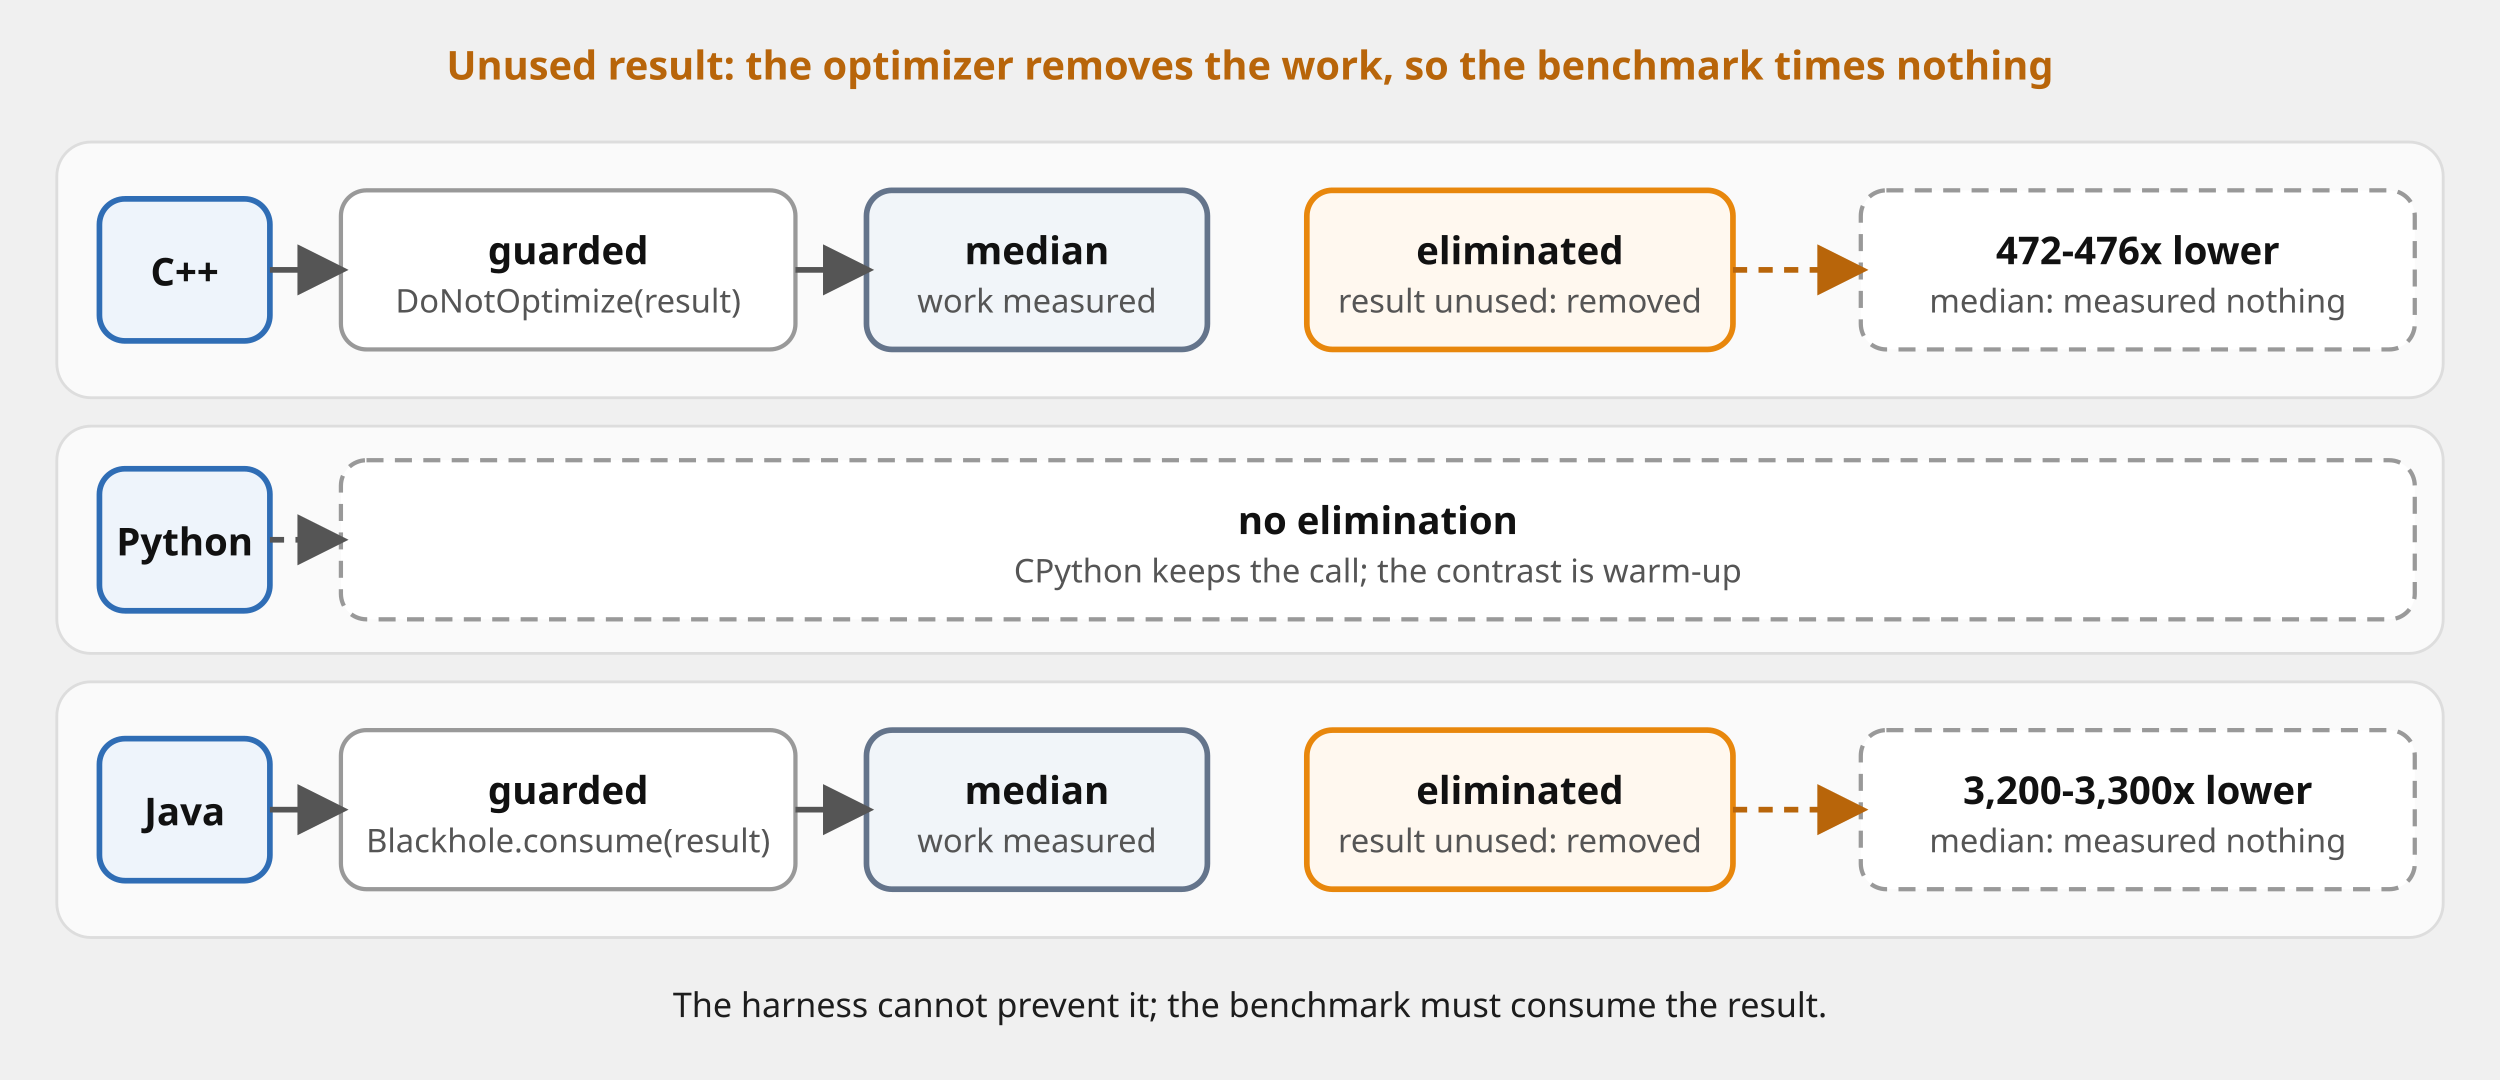
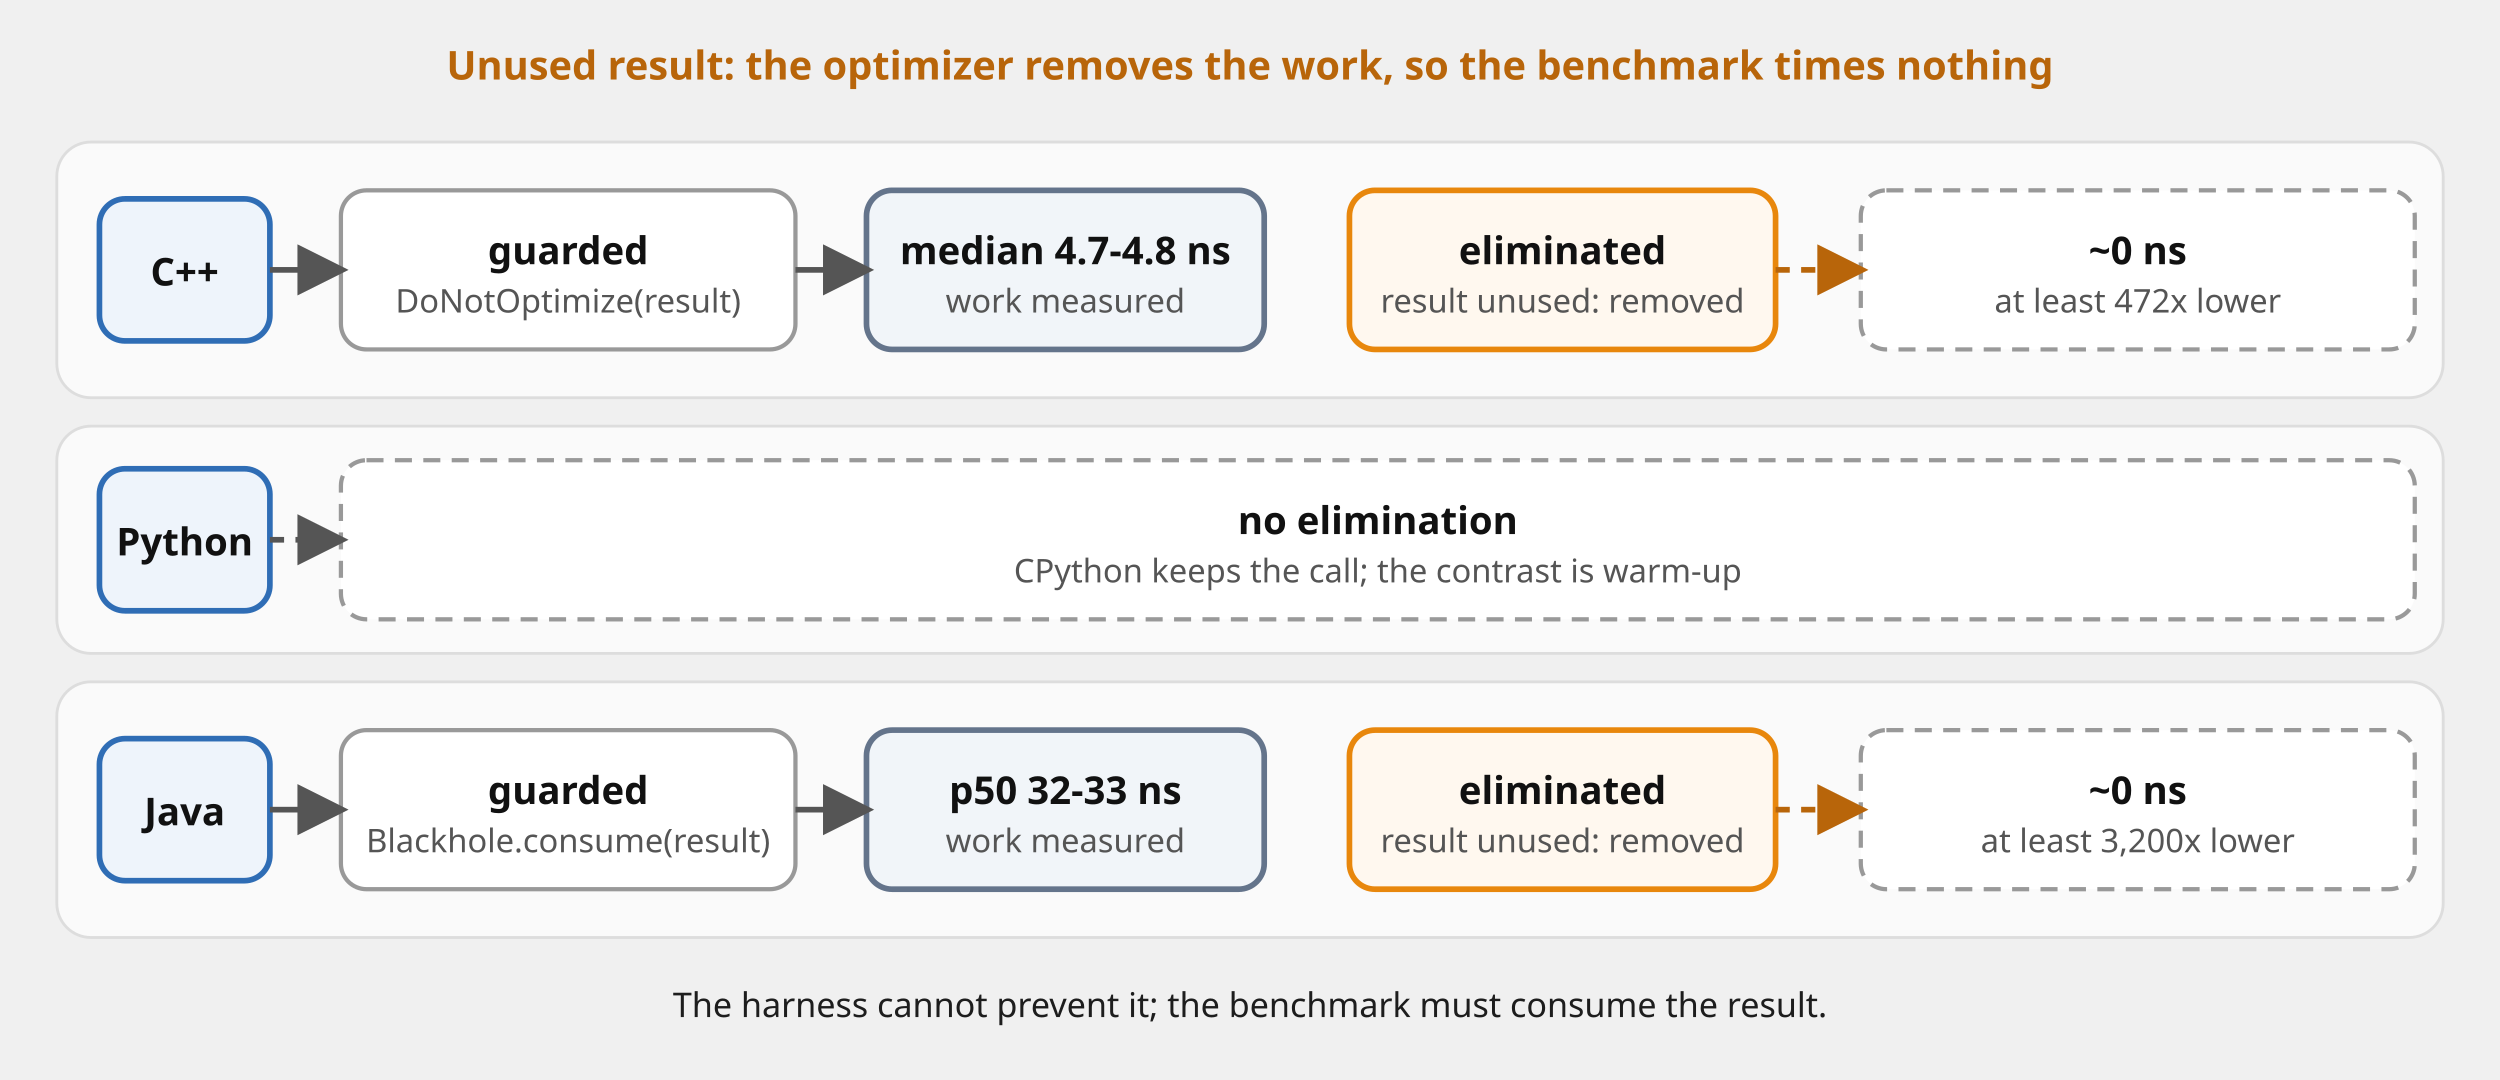
<svg xmlns="http://www.w3.org/2000/svg" viewBox="0 0 880 380" font-family="'Red Hat Text', system-ui, sans-serif" role="img">
  <defs>
    <marker id="a" viewBox="0 0 10 10" refX="8.5" refY="5" markerWidth="9" markerHeight="9" orient="auto-start-reverse">
      <path d="M0,0 L10,5 L0,10 z" fill="#555" />
    </marker>
    <marker id="am" viewBox="0 0 10 10" refX="8.5" refY="5" markerWidth="9" markerHeight="9" orient="auto-start-reverse">
      <path d="M0,0 L10,5 L0,10 z" fill="#b8650a" />
    </marker>
  </defs>
  <rect x="20" y="50" width="840" height="90" rx="12" fill="#fafafa" stroke="#ddd" />
  <rect x="20" y="150" width="840" height="80" rx="12" fill="#fafafa" stroke="#ddd" />
  <rect x="20" y="240" width="840" height="90" rx="12" fill="#fafafa" stroke="#ddd" />
  <rect x="35" y="70" width="60" height="50" rx="9" fill="#eef4fb" stroke="#2f6db5" stroke-width="2" />
  <text x="65.0" y="100.5" font-size="13.5" font-weight="700" fill="#111111" text-anchor="middle">C++</text>
  <rect x="120" y="67" width="160" height="56" rx="9" fill="#ffffff" stroke="#999999" stroke-width="1.5" />
  <text x="200.0" y="93.0" font-size="13.5" font-weight="700" fill="#111111" text-anchor="middle">guarded</text>
  <text x="200.0" y="110.0" font-size="11.5" fill="#555555" text-anchor="middle">DoNotOptimize(result)</text>
-   <rect x="305" y="67" width="120" height="56" rx="9" fill="#f1f5f9" stroke="#64748b" stroke-width="2" />
-   <text x="365.0" y="93.0" font-size="13.5" font-weight="700" fill="#111111" text-anchor="middle">median</text>
-   <text x="365.0" y="110.0" font-size="11.5" fill="#555555" text-anchor="middle">work measured</text>
-   <rect x="460" y="67" width="150" height="56" rx="9" fill="#fff8ef" stroke="#e8870c" stroke-width="2" />
-   <text x="535.0" y="93.0" font-size="13.5" font-weight="700" fill="#111111" text-anchor="middle">eliminated</text>
-   <text x="535.0" y="110.0" font-size="11.5" fill="#555555" text-anchor="middle">result unused: removed</text>
+   <rect x="305" y="67" width="140" height="56" rx="9" fill="#f1f5f9" stroke="#64748b" stroke-width="2" />
+   <text x="375.0" y="93.0" font-size="13.5" font-weight="700" fill="#111111" text-anchor="middle">median 4.7-4.8 ns</text>
+   <text x="375.0" y="110.0" font-size="11.5" fill="#555555" text-anchor="middle">work measured</text>
+   <rect x="475" y="67" width="150" height="56" rx="9" fill="#fff8ef" stroke="#e8870c" stroke-width="2" />
+   <text x="550.0" y="93.0" font-size="13.5" font-weight="700" fill="#111111" text-anchor="middle">eliminated</text>
+   <text x="550.0" y="110.0" font-size="11.5" fill="#555555" text-anchor="middle">result unused: removed</text>
  <rect x="655" y="67" width="195" height="56" rx="9" fill="#ffffff" stroke="#999999" stroke-width="1.5" stroke-dasharray="6 4" />
-   <text x="752.5" y="93.0" font-size="13.5" font-weight="700" fill="#111111" text-anchor="middle">472-476x lower</text>
-   <text x="752.5" y="110.0" font-size="11.5" fill="#555555" text-anchor="middle">median: measured nothing</text>
+   <text x="752.5" y="93.0" font-size="13.5" font-weight="700" fill="#111111" text-anchor="middle">~0 ns</text>
+   <text x="752.5" y="110.0" font-size="11.5" fill="#555555" text-anchor="middle">at least 472x lower</text>
  <rect x="35" y="260" width="60" height="50" rx="9" fill="#eef4fb" stroke="#2f6db5" stroke-width="2" />
  <text x="65.0" y="290.5" font-size="13.5" font-weight="700" fill="#111111" text-anchor="middle">Java</text>
  <rect x="120" y="257" width="160" height="56" rx="9" fill="#ffffff" stroke="#999999" stroke-width="1.5" />
  <text x="200.0" y="283.0" font-size="13.5" font-weight="700" fill="#111111" text-anchor="middle">guarded</text>
  <text x="200.0" y="300.0" font-size="11.5" fill="#555555" text-anchor="middle">Blackhole.consume(result)</text>
-   <rect x="305" y="257" width="120" height="56" rx="9" fill="#f1f5f9" stroke="#64748b" stroke-width="2" />
-   <text x="365.0" y="283.0" font-size="13.5" font-weight="700" fill="#111111" text-anchor="middle">median</text>
-   <text x="365.0" y="300.0" font-size="11.5" fill="#555555" text-anchor="middle">work measured</text>
-   <rect x="460" y="257" width="150" height="56" rx="9" fill="#fff8ef" stroke="#e8870c" stroke-width="2" />
-   <text x="535.0" y="283.0" font-size="13.5" font-weight="700" fill="#111111" text-anchor="middle">eliminated</text>
-   <text x="535.0" y="300.0" font-size="11.5" fill="#555555" text-anchor="middle">result unused: removed</text>
+   <rect x="305" y="257" width="140" height="56" rx="9" fill="#f1f5f9" stroke="#64748b" stroke-width="2" />
+   <text x="375.0" y="283.0" font-size="13.5" font-weight="700" fill="#111111" text-anchor="middle">p50 32-33 ns</text>
+   <text x="375.0" y="300.0" font-size="11.5" fill="#555555" text-anchor="middle">work measured</text>
+   <rect x="475" y="257" width="150" height="56" rx="9" fill="#fff8ef" stroke="#e8870c" stroke-width="2" />
+   <text x="550.0" y="283.0" font-size="13.5" font-weight="700" fill="#111111" text-anchor="middle">eliminated</text>
+   <text x="550.0" y="300.0" font-size="11.5" fill="#555555" text-anchor="middle">result unused: removed</text>
  <rect x="655" y="257" width="195" height="56" rx="9" fill="#ffffff" stroke="#999999" stroke-width="1.5" stroke-dasharray="6 4" />
-   <text x="752.5" y="283.0" font-size="13.5" font-weight="700" fill="#111111" text-anchor="middle">3,200-3,300x lower</text>
-   <text x="752.5" y="300.0" font-size="11.5" fill="#555555" text-anchor="middle">median: measured nothing</text>
+   <text x="752.5" y="283.0" font-size="13.5" font-weight="700" fill="#111111" text-anchor="middle">~0 ns</text>
+   <text x="752.5" y="300.0" font-size="11.5" fill="#555555" text-anchor="middle">at least 3,200x lower</text>
  <rect x="35" y="165" width="60" height="50" rx="9" fill="#eef4fb" stroke="#2f6db5" stroke-width="2" />
  <text x="65.0" y="195.5" font-size="13.5" font-weight="700" fill="#111111" text-anchor="middle">Python</text>
  <rect x="120" y="162" width="730" height="56" rx="9" fill="#ffffff" stroke="#999999" stroke-width="1.5" stroke-dasharray="6 4" />
  <text x="485.0" y="188.0" font-size="13.5" font-weight="700" fill="#111111" text-anchor="middle">no elimination</text>
  <text x="485.0" y="205.0" font-size="11.5" fill="#555555" text-anchor="middle">CPython keeps the call; the contrast is warm-up</text>
  <path d="M95,95 L120,95" fill="none" stroke="#555" stroke-width="2" marker-end="url(#a)" />
  <path d="M280,95 L305,95" fill="none" stroke="#555" stroke-width="2" marker-end="url(#a)" />
-   <path d="M610,95 L655,95" fill="none" stroke="#b8650a" stroke-width="2" stroke-dasharray="5 4" marker-end="url(#am)" />
+   <path d="M625,95 L655,95" fill="none" stroke="#b8650a" stroke-width="2" stroke-dasharray="5 4" marker-end="url(#am)" />
  <path d="M95,285 L120,285" fill="none" stroke="#555" stroke-width="2" marker-end="url(#a)" />
  <path d="M280,285 L305,285" fill="none" stroke="#555" stroke-width="2" marker-end="url(#a)" />
-   <path d="M610,285 L655,285" fill="none" stroke="#b8650a" stroke-width="2" stroke-dasharray="5 4" marker-end="url(#am)" />
+   <path d="M625,285 L655,285" fill="none" stroke="#b8650a" stroke-width="2" stroke-dasharray="5 4" marker-end="url(#am)" />
  <path d="M95,190 L120,190" fill="none" stroke="#555" stroke-width="2" stroke-dasharray="5 4" marker-end="url(#a)" />
  <text x="440" y="28" font-size="14" fill="#b8650a" text-anchor="middle" font-weight="700">Unused result: the optimizer removes the work, so the benchmark times nothing</text>
  <text x="440" y="358" font-size="12" fill="#1d1d1d" text-anchor="middle">The harness cannot prevent it; the benchmark must consume the result.</text>
</svg>
